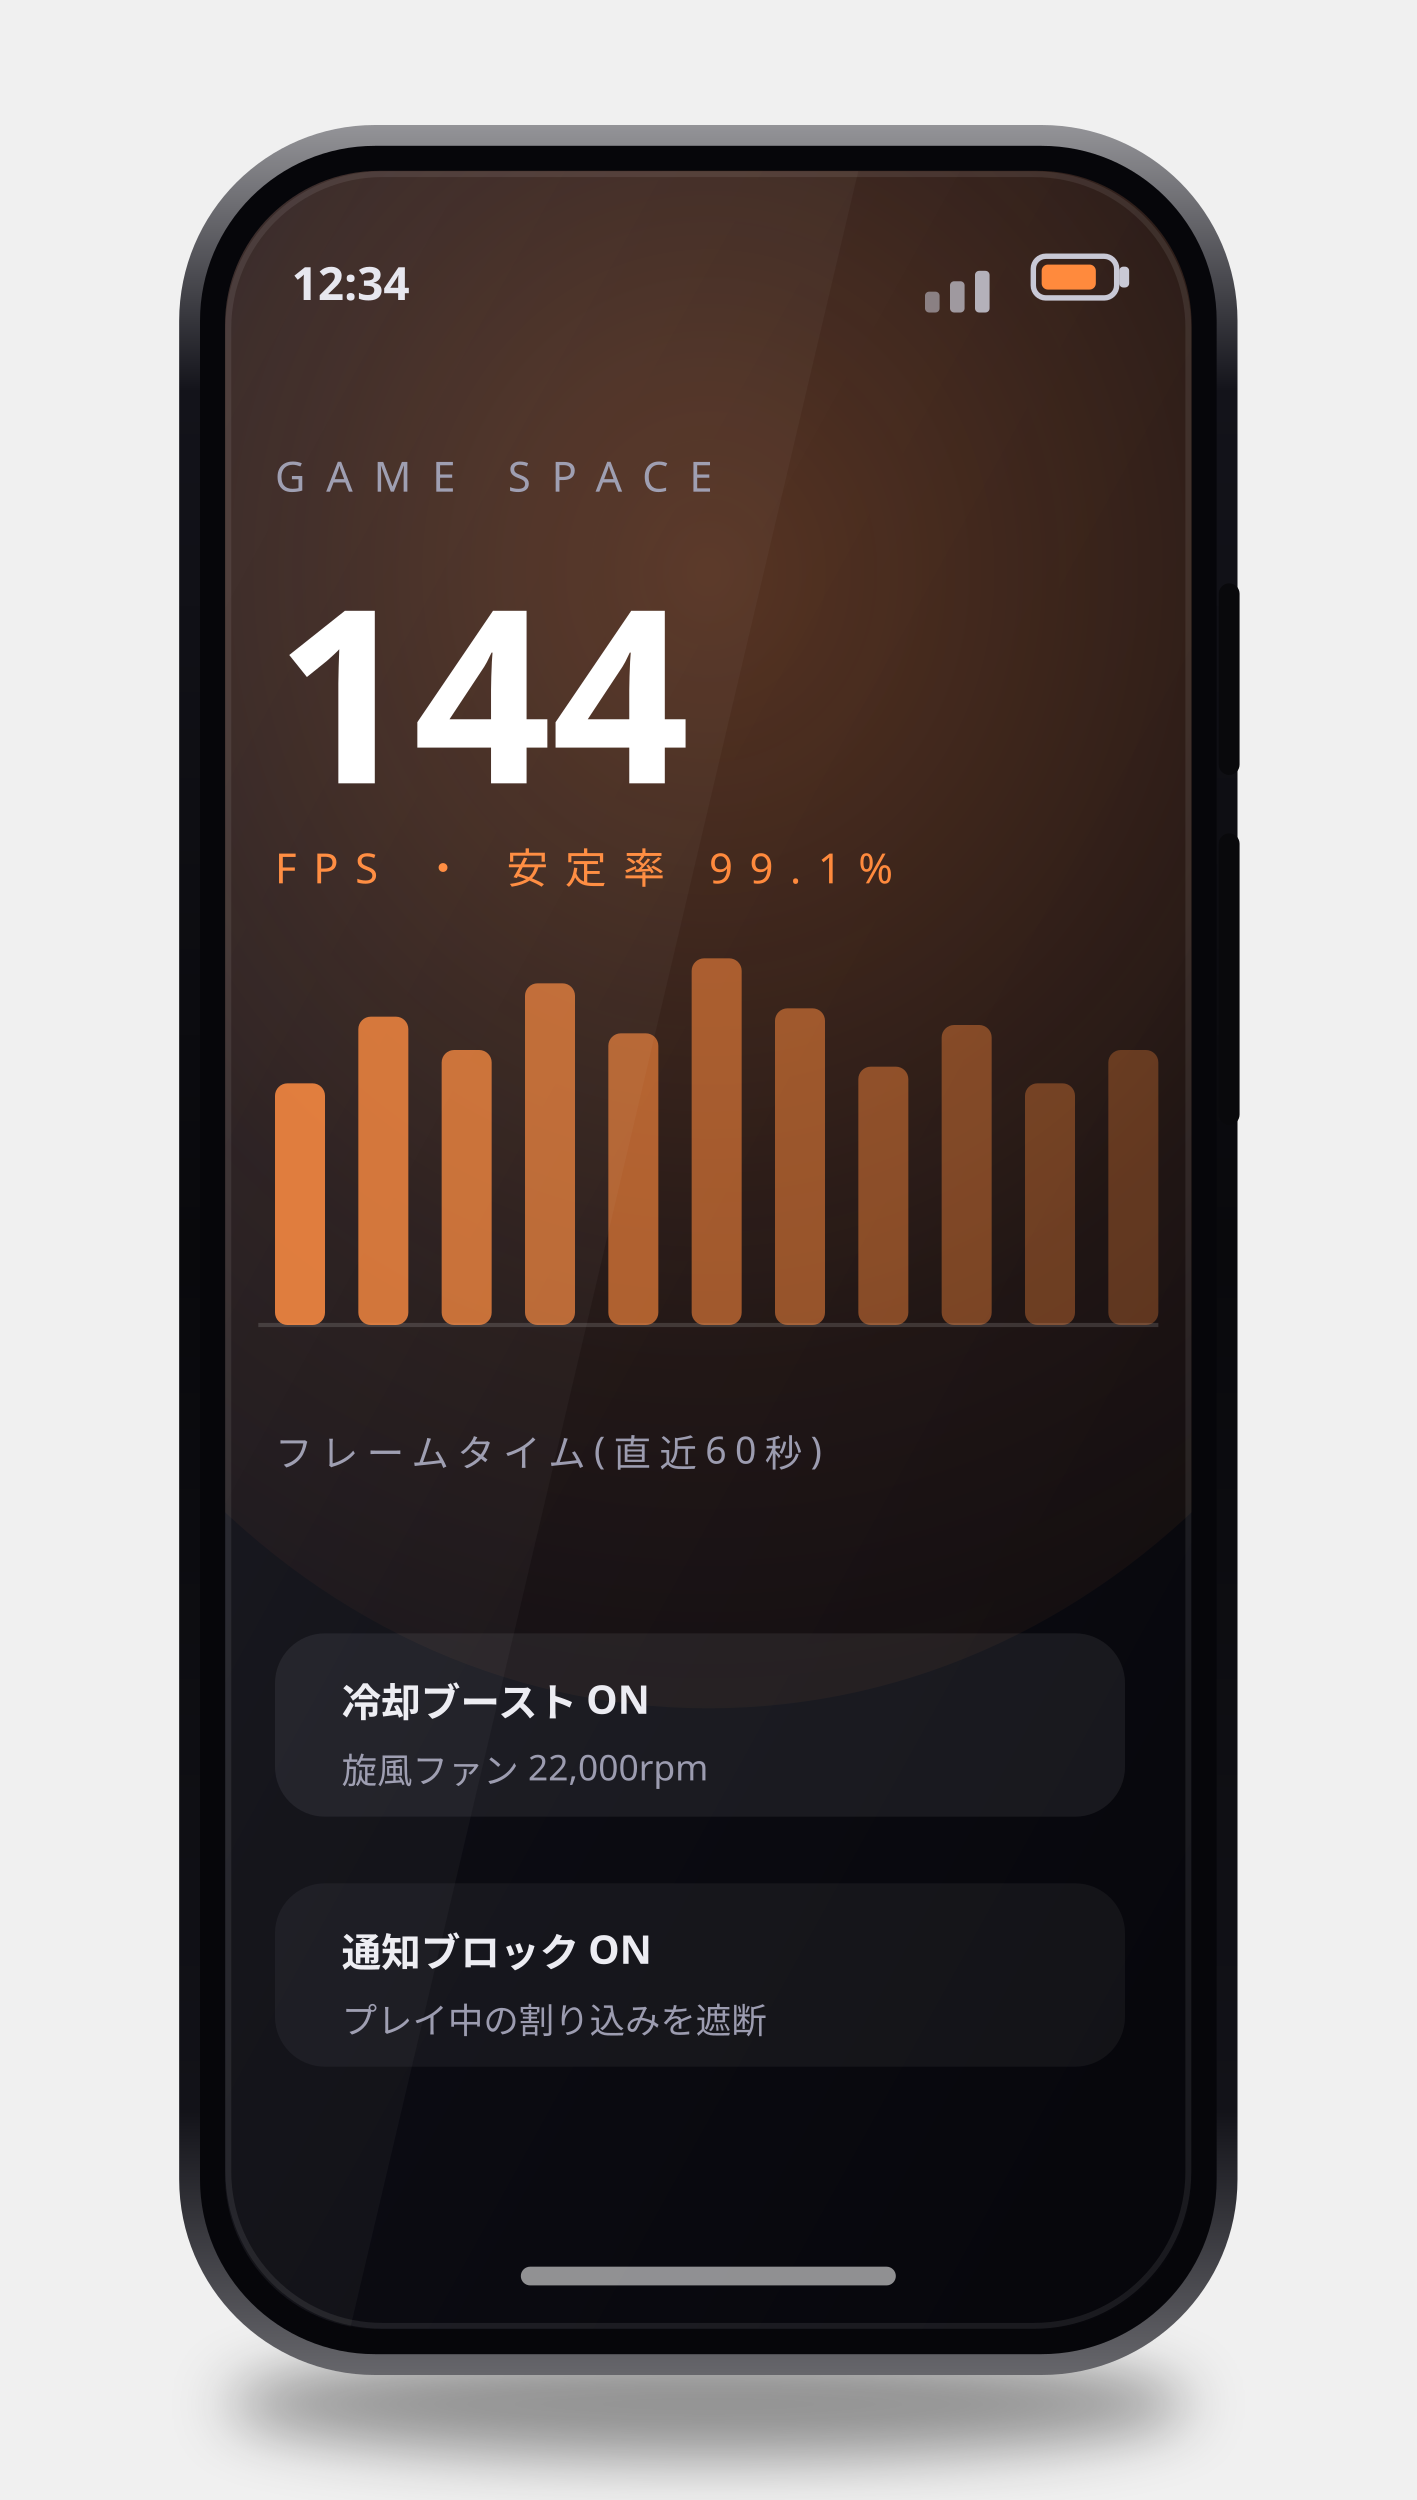
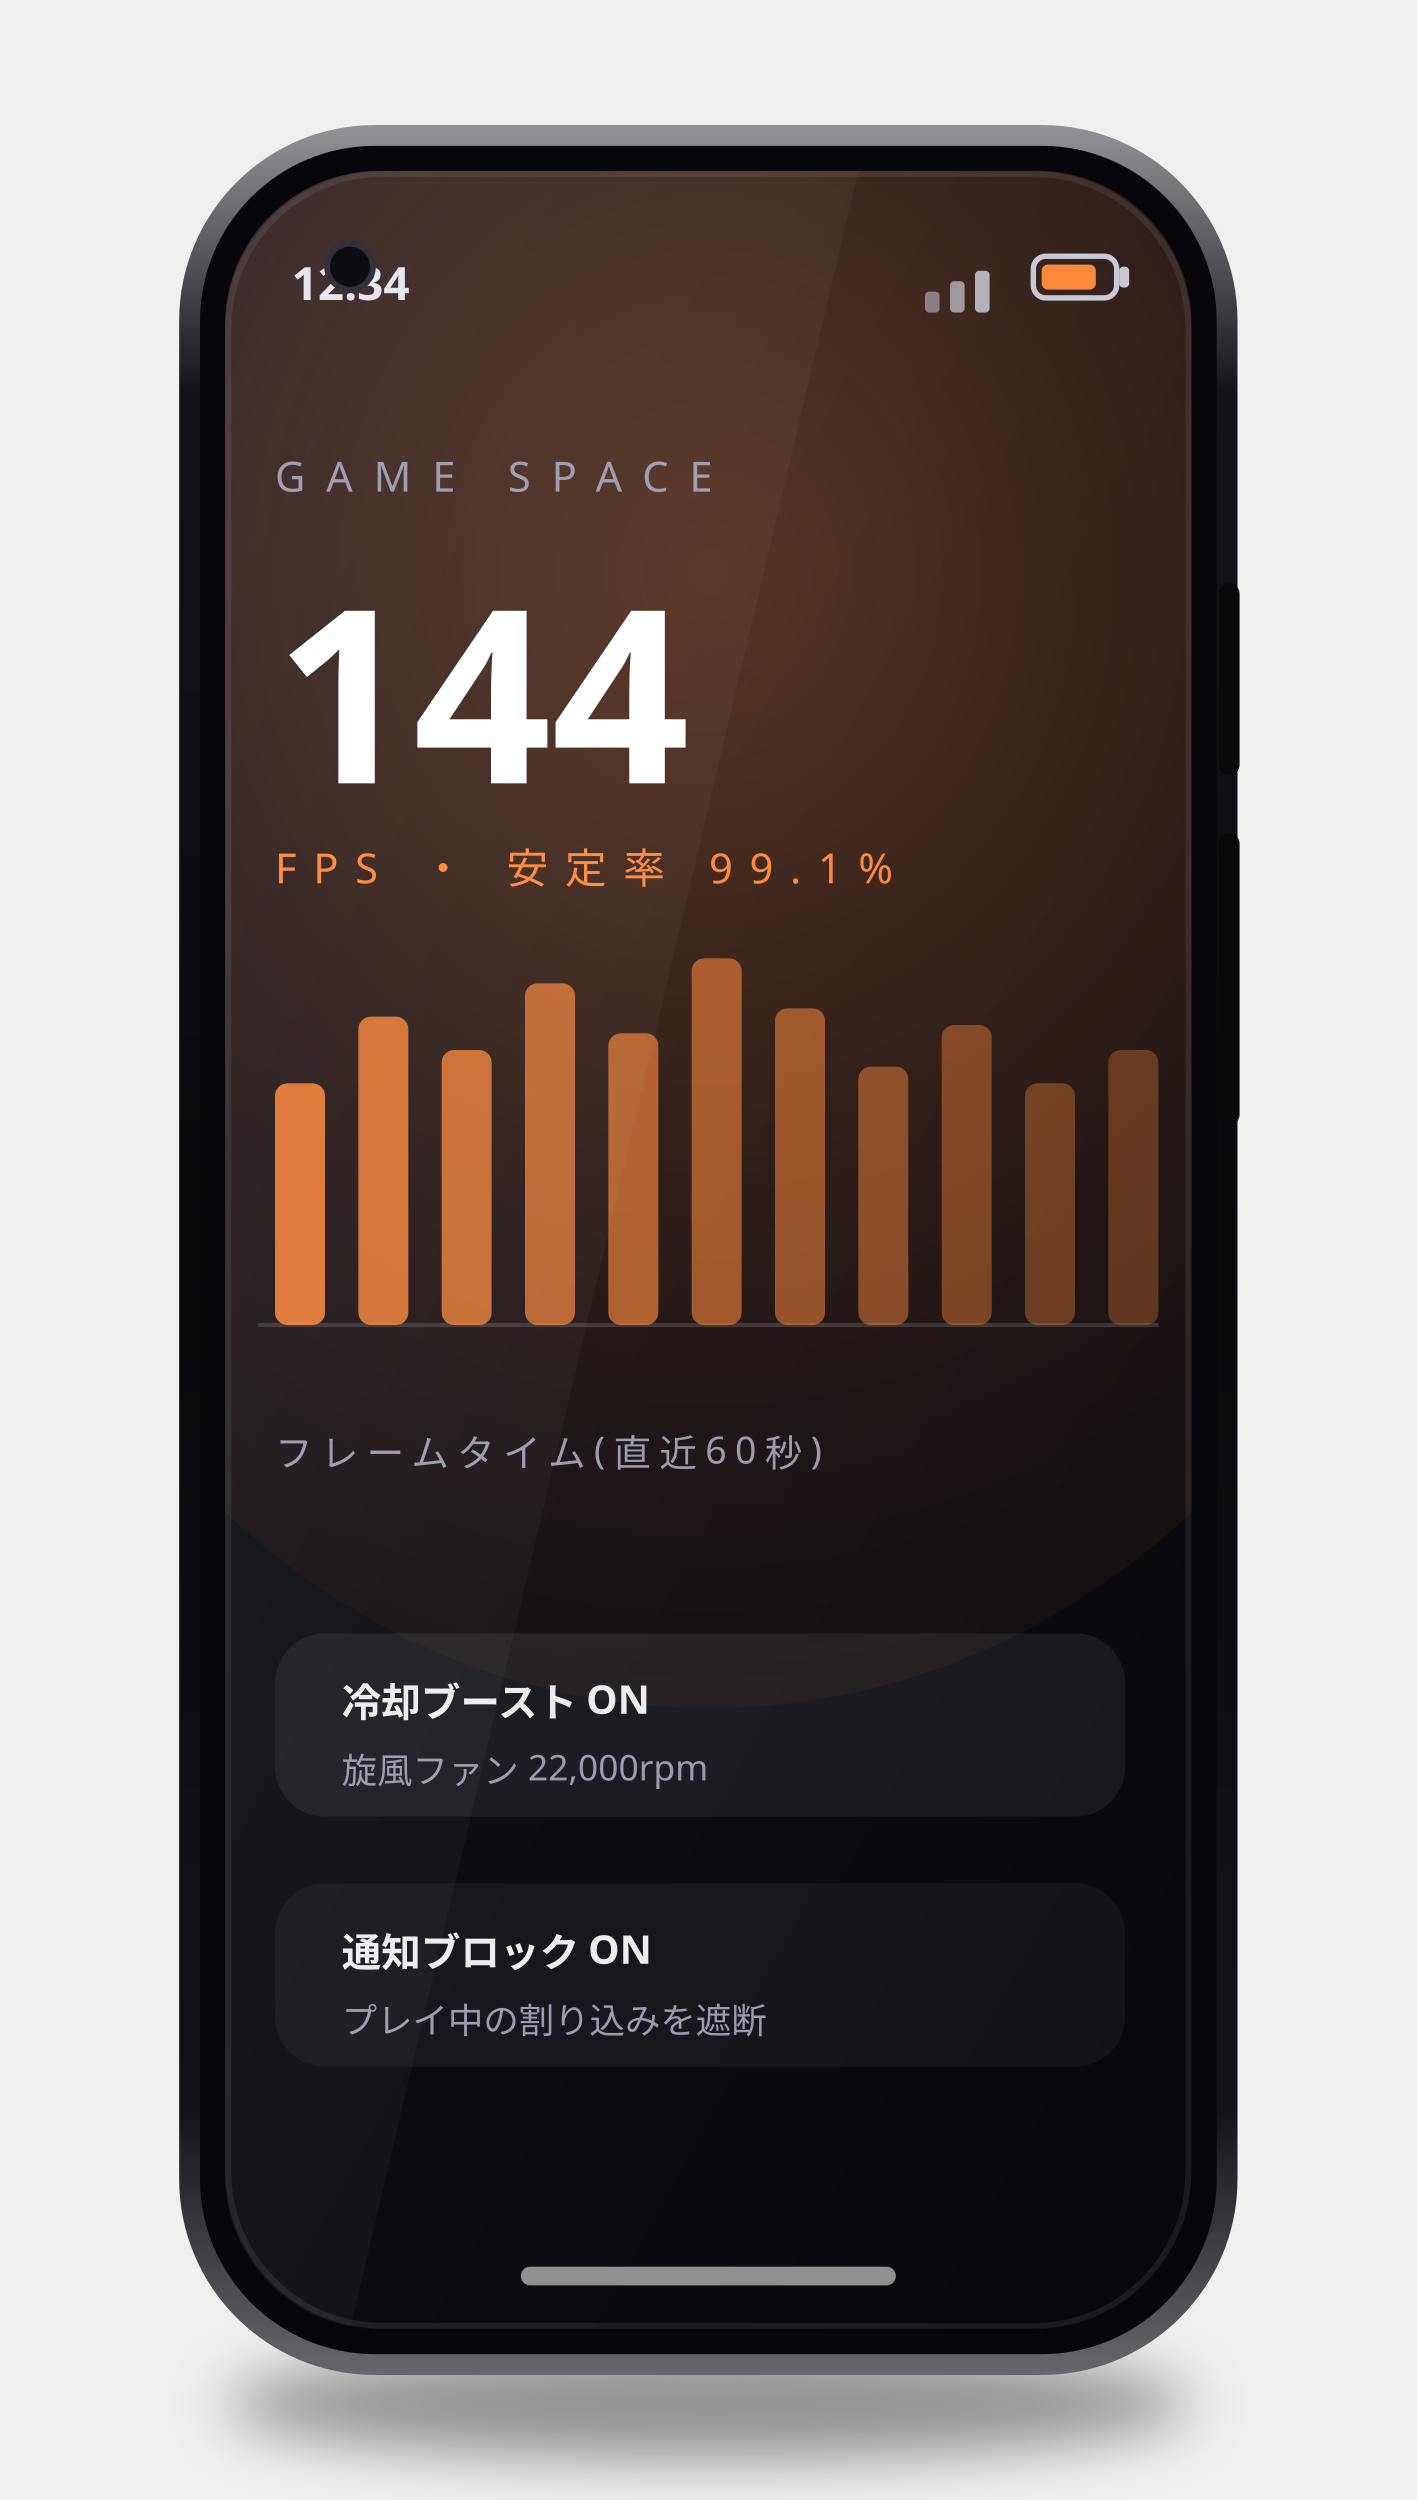
<svg xmlns="http://www.w3.org/2000/svg" viewBox="0 0 340 600" role="img" aria-label="SUZAKU Neo 2 正面">
  <defs>
    <linearGradient id="framefneo2" x1="0" y1="0" x2="0" y2="1">
      <stop offset="0" stop-color="#96969a" />
      <stop offset="0.12" stop-color="#13131a" />
      <stop offset="0.5" stop-color="#09090c" />
      <stop offset="0.88" stop-color="#121218" />
      <stop offset="1" stop-color="#68686d" />
    </linearGradient>
    <linearGradient id="scrfneo2" x1="0" y1="0" x2="0.8" y2="1">
      <stop offset="0" stop-color="#171722" />
      <stop offset="0.5" stop-color="#0d0d14" />
      <stop offset="1" stop-color="#07070c" />
    </linearGradient>
    <radialGradient id="flarefneo2" cx="0.5" cy="0.32" r="0.85">
      <stop offset="0" stop-color="#ff8a3d" stop-opacity="0.3" />
      <stop offset="0.55" stop-color="#ff8a3d" stop-opacity="0.09" />
      <stop offset="1" stop-color="#ff8a3d" stop-opacity="0" />
    </radialGradient>
    <filter id="softfneo2" x="-40%" y="-40%" width="180%" height="180%">
      <feGaussianBlur stdDeviation="7" />
    </filter>
    <filter id="fzf" x="-60%" y="-60%" width="220%" height="220%">
      <feGaussianBlur stdDeviation="5" />
    </filter>
    <clipPath id="clipfneo2">
      <rect x="54" y="41" width="232" height="518" rx="37" />
    </clipPath>
  </defs>
  <ellipse cx="170" cy="577" rx="116" ry="13" fill="#000000" opacity="0.4" filter="url(#softfneo2)" />
  <rect x="43" y="30" width="254" height="540" rx="47" fill="url(#framefneo2)" />
  <rect x="48" y="35" width="244" height="530" rx="42" fill="#06060a" />
  <rect x="54" y="41" width="232" height="518" rx="37" fill="url(#scrfneo2)" />
  <g clip-path="url(#clipfneo2)">
    <ellipse cx="170" cy="210" rx="180" ry="200" fill="url(#flarefneo2)" />
    <text x="66" y="118" font-family="'Noto Sans JP',sans-serif" font-size="10" fill="#9c9cb0" letter-spacing="5">GAME SPACE</text>
    <text x="66" y="188" font-family="'Noto Sans JP',sans-serif" font-size="58" font-weight="900" fill="#ffffff">144</text>
    <text x="66" y="212" font-family="'Noto Sans JP',sans-serif" font-size="10" fill="#ff8a3d" letter-spacing="4">FPS ・ 安定率 99.1%</text>
    <path d="M62 318 H278" stroke="#ffffff" stroke-opacity="0.14" stroke-width="1" />
    <rect x="66" y="260" width="12" height="58" rx="3" fill="#ff8a3d" opacity="0.85" />
    <rect x="86" y="244" width="12" height="74" rx="3" fill="#ff8a3d" opacity="0.79" />
    <rect x="106" y="252" width="12" height="66" rx="3" fill="#ff8a3d" opacity="0.74" />
    <rect x="126" y="236" width="12" height="82" rx="3" fill="#ff8a3d" opacity="0.68" />
    <rect x="146" y="248" width="12" height="70" rx="3" fill="#ff8a3d" opacity="0.63" />
    <rect x="166" y="230" width="12" height="88" rx="3" fill="#ff8a3d" opacity="0.57" />
    <rect x="186" y="242" width="12" height="76" rx="3" fill="#ff8a3d" opacity="0.52" />
    <rect x="206" y="256" width="12" height="62" rx="3" fill="#ff8a3d" opacity="0.46" />
    <rect x="226" y="246" width="12" height="72" rx="3" fill="#ff8a3d" opacity="0.41" />
    <rect x="246" y="260" width="12" height="58" rx="3" fill="#ff8a3d" opacity="0.35" />
    <rect x="266" y="252" width="12" height="66" rx="3" fill="#ff8a3d" opacity="0.30" />
    <text x="66" y="352" font-family="'Noto Sans JP',sans-serif" font-size="9" fill="#9c9cb0" letter-spacing="2">フレームタイム(直近60秒)</text>
    <rect x="66" y="392" width="204" height="44" rx="12" fill="#ffffff" opacity="0.07" />
    <text x="82" y="412" font-family="'Noto Sans JP',sans-serif" font-size="9.5" font-weight="700" fill="#ececf2">冷却ブースト ON</text>
    <text x="82" y="428" font-family="'Noto Sans JP',sans-serif" font-size="8.5" fill="#9c9cb0">旋風ファン 22,000rpm</text>
    <rect x="66" y="452" width="204" height="44" rx="12" fill="#ffffff" opacity="0.05" />
    <text x="82" y="472" font-family="'Noto Sans JP',sans-serif" font-size="9.5" font-weight="700" fill="#ececf2">通知ブロック ON</text>
    <text x="82" y="488" font-family="'Noto Sans JP',sans-serif" font-size="8.5" fill="#9c9cb0">プレイ中の割り込みを遮断</text>
    <text x="70" y="72" font-family="'Noto Sans JP',sans-serif" font-size="11" font-weight="700" fill="#e6e6ee">12:34</text>
    <rect x="222" y="70.0" width="3.5" height="5.0" rx="1" fill="#c9c9d6" opacity="0.55" />
    <rect x="228" y="67.5" width="3.5" height="7.5" rx="1" fill="#c9c9d6" opacity="0.7" />
    <rect x="234" y="65.0" width="3.5" height="10.0" rx="1" fill="#c9c9d6" opacity="0.85" />
    <rect x="248" y="61.5" width="20" height="10" rx="3" fill="none" stroke="#c9c9d6" stroke-width="1.3" />
    <rect x="250" y="63.5" width="13" height="6" rx="1.5" fill="#ff8a3d" />
    <rect x="268.6" y="64" width="2.4" height="5" rx="1" fill="#c9c9d6" />
+     <circle cx="84" cy="64" r="5.5" fill="#04040a" stroke="#2a2a36" stroke-width="1.4" />
    <rect x="125" y="544" width="90" height="4.5" rx="2.25" fill="#ffffff" opacity="0.55" />
    <path d="M54 41 L206 41 L84 559 L54 559 Z" fill="#ffffff" opacity="0.035" />
  </g>
  <rect x="54.8" y="41.8" width="230.4" height="516.4" rx="37" fill="none" stroke="#ffffff" stroke-opacity="0.08" stroke-width="1.4" />
  <rect x="292.5" y="140" width="5" height="46" rx="2.5" fill="#09090c" />
  <rect x="292.5" y="200" width="5" height="70" rx="2.5" fill="#09090c" />
</svg>
